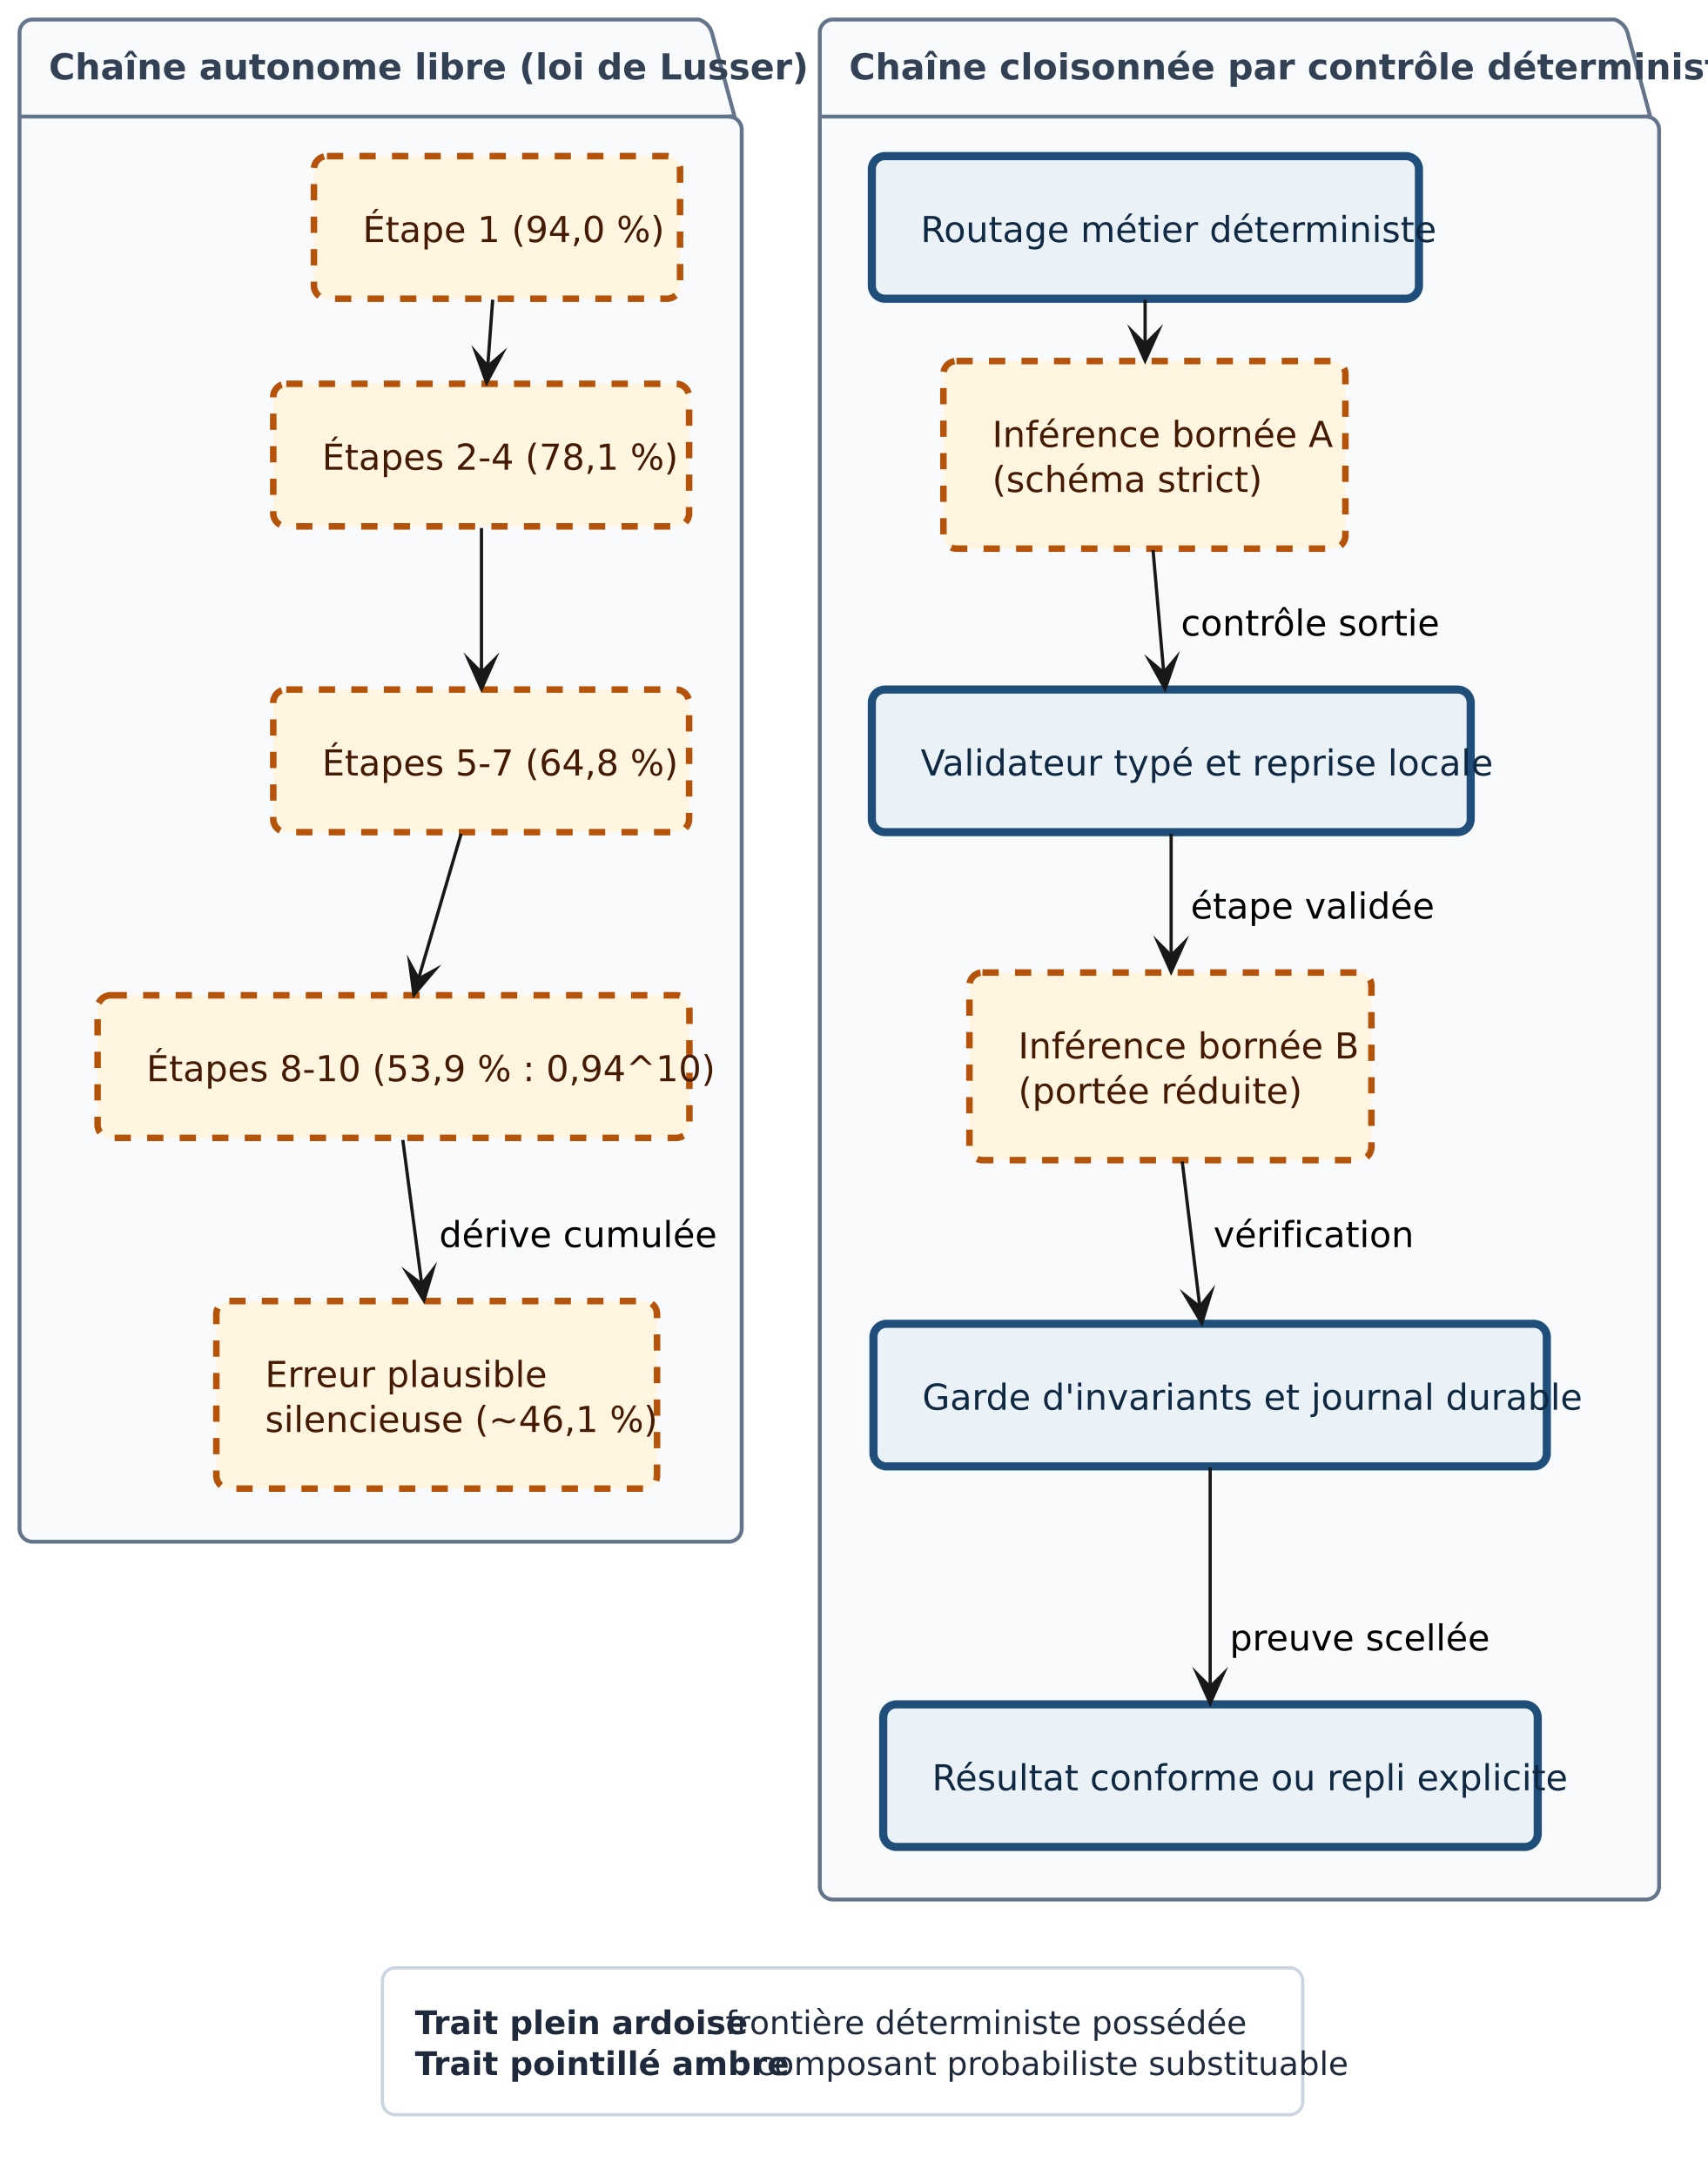
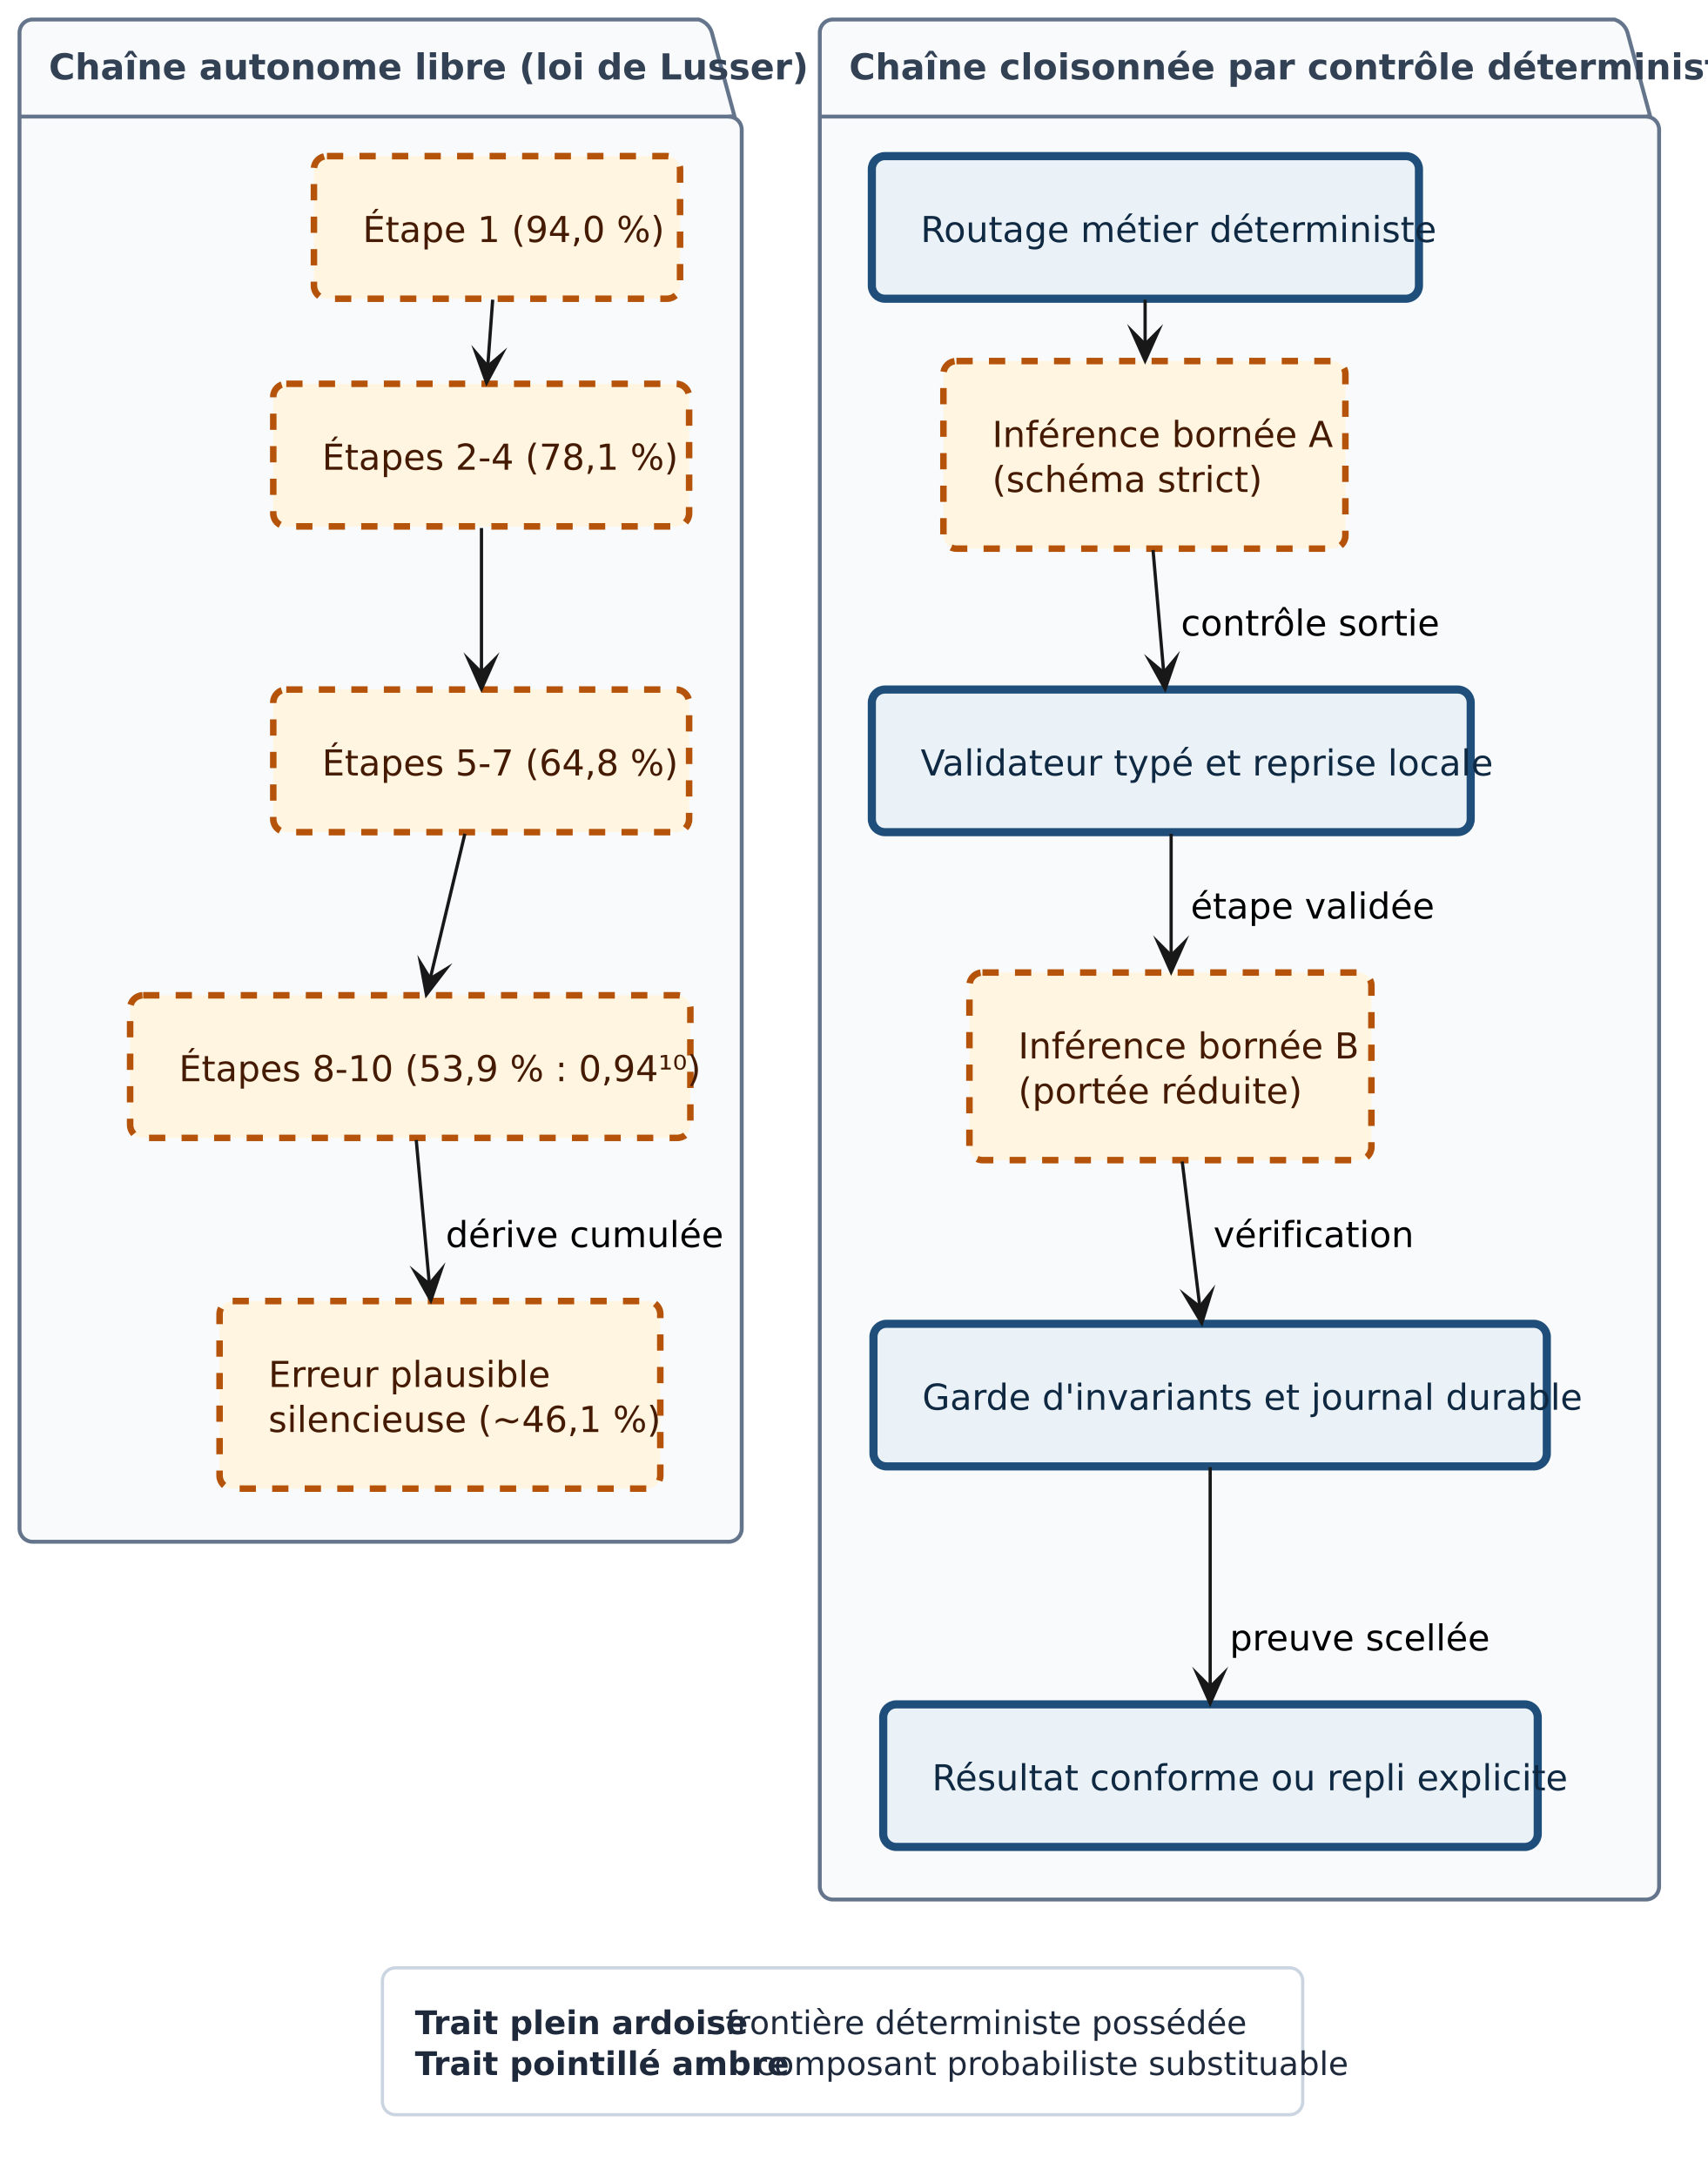
<svg xmlns="http://www.w3.org/2000/svg" version="1.1" data-diagram-type="DESCRIPTION" style="width:525px;height:669px;background:#FFFFFF;" width="525px" height="669px" viewBox="0 0 525 669" zoomAndPan="magnify" preserveAspectRatio="none" contentStyleType="text/css">
  <defs />
  <g font-family="sans-serif" lengthAdjust="spacing">
    <g class="cluster" data-qualified-name="Cha.ne autonome libre .loi de Lusser." id="ent0001" data-source-line="47">
      <path d="M10,6 L214.808,6 A6,6 0 0 1 218.808,10 L225.808,35.836 L224,35.836 A4,4 0 0 1 228,39.836 L228,470 A4,4 0 0 1 224,474 L10,474 A4,4 0 0 1 6,470 L6,10 A4,4 0 0 1 10,6" style="stroke:#64748B;stroke-width:1.2;" fill="#F8FAFC" />
      <line x1="6" y1="35.836" x2="225.808" y2="35.836" style="stroke:#64748B;stroke-width:1.2;" />
      <text x="15" y="24.419" fill="#334155" font-size="11" textLength="196.808" font-weight="700" font-family="'DejaVu Sans'">Chaîne autonome libre (loi de Lusser)</text>
    </g>
    <g class="cluster" data-qualified-name="Cha.ne cloisonn.e par contr.le d.terministe" id="ent0007" data-source-line="55">
      <path d="M256,6 L496.278,6 A6,6 0 0 1 500.278,10 L507.278,35.836 L506,35.836 A4,4 0 0 1 510,39.836 L510,580 A4,4 0 0 1 506,584 L256,584 A4,4 0 0 1 252,580 L252,10 A4,4 0 0 1 256,6" style="stroke:#64748B;stroke-width:1.2;" fill="#F8FAFC" />
      <line x1="252" y1="35.836" x2="507.278" y2="35.836" style="stroke:#64748B;stroke-width:1.2;" />
      <text x="261" y="24.419" fill="#334155" font-size="11" textLength="232.278" font-weight="700" font-family="'DejaVu Sans'">Chaîne cloisonnée par contrôle déterministe</text>
    </g>
    <g class="entity" data-qualified-name="Cha.ne autonome libre .loi de Lusser..U1" id="ent0002" data-source-line="48">
      <rect x="96.5" y="48" width="112.548" height="43.836" fill="#FFF5E0" style="stroke:#B45309;stroke-width:2;stroke-dasharray:5,5;" rx="4" ry="4" />
      <text x="111.5" y="74.419" fill="#451A03" font-size="11" textLength="82.548" font-family="'DejaVu Sans'">Étape 1 (94,0 %)</text>
    </g>
    <g class="entity" data-qualified-name="Cha.ne autonome libre .loi de Lusser..U2" id="ent0003" data-source-line="49">
      <rect x="84" y="118" width="127.829" height="43.836" fill="#FFF5E0" style="stroke:#B45309;stroke-width:2;stroke-dasharray:5,5;" rx="4" ry="4" />
      <text x="99" y="144.419" fill="#451A03" font-size="11" textLength="97.829" font-family="'DejaVu Sans'">Étapes 2-4 (78,1 %)</text>
    </g>
    <g class="entity" data-qualified-name="Cha.ne autonome libre .loi de Lusser..U3" id="ent0004" data-source-line="50">
      <rect x="84" y="212" width="127.829" height="43.836" fill="#FFF5E0" style="stroke:#B45309;stroke-width:2;stroke-dasharray:5,5;" rx="4" ry="4" />
      <text x="99" y="238.419" fill="#451A03" font-size="11" textLength="97.829" font-family="'DejaVu Sans'">Étapes 5-7 (64,8 %)</text>
    </g>
    <g class="entity" data-qualified-name="Cha.ne autonome libre .loi de Lusser..U4" id="ent0005" data-source-line="51">
-       <rect x="30" y="306" width="181.921" height="43.836" fill="#FFF5E0" style="stroke:#B45309;stroke-width:2;stroke-dasharray:5,5;" rx="4" ry="4" />
-       <text x="45" y="332.419" fill="#451A03" font-size="11" textLength="151.921" font-family="'DejaVu Sans'">Étapes 8-10 (53,9 % : 0,94^10)</text>
+       <rect x="40" y="306" width="172.216" height="43.836" fill="#FFF5E0" style="stroke:#B45309;stroke-width:2;stroke-dasharray:5,5;" rx="4" ry="4" />
+       <text x="55" y="332.419" fill="#451A03" font-size="11" textLength="142.216" font-family="'DejaVu Sans'">Étapes 8-10 (53,9 % : 0,94¹⁰)</text>
    </g>
    <g class="entity" data-qualified-name="Cha.ne autonome libre .loi de Lusser..U5" id="ent0006" data-source-line="52">
-       <rect x="66.5" y="400" width="135.472" height="57.672" fill="#FFF5E0" style="stroke:#B45309;stroke-width:2;stroke-dasharray:5,5;" rx="4" ry="4" />
-       <text x="81.5" y="426.419" fill="#451A03" font-size="11" textLength="77.038" font-family="'DejaVu Sans'">Erreur plausible</text>
-       <text x="81.5" y="440.255" fill="#451A03" font-size="11" textLength="105.472" font-family="'DejaVu Sans'">silencieuse (~46,1 %)</text>
+       <rect x="67.5" y="400" width="135.472" height="57.672" fill="#FFF5E0" style="stroke:#B45309;stroke-width:2;stroke-dasharray:5,5;" rx="4" ry="4" />
+       <text x="82.5" y="426.419" fill="#451A03" font-size="11" textLength="77.038" font-family="'DejaVu Sans'">Erreur plausible</text>
+       <text x="82.5" y="440.255" fill="#451A03" font-size="11" textLength="105.472" font-family="'DejaVu Sans'">silencieuse (~46,1 %)</text>
    </g>
    <g class="entity" data-qualified-name="Cha.ne cloisonn.e par contr.le d.terministe.D1" id="ent0008" data-source-line="56">
      <rect x="268" y="48" width="168.177" height="43.836" fill="#EBF2F7" style="stroke:#1E4E79;stroke-width:2.5;" rx="4" ry="4" />
      <text x="283" y="74.419" fill="#0F2942" font-size="11" textLength="138.177" font-family="'DejaVu Sans'">Routage métier déterministe</text>
    </g>
    <g class="entity" data-qualified-name="Cha.ne cloisonn.e par contr.le d.terministe.D2" id="ent0009" data-source-line="57">
      <rect x="290" y="111" width="123.564" height="57.672" fill="#FFF5E0" style="stroke:#B45309;stroke-width:2;stroke-dasharray:5,5;" rx="4" ry="4" />
      <text x="305" y="137.419" fill="#451A03" font-size="11" textLength="93.564" font-family="'DejaVu Sans'">Inférence bornée A</text>
      <text x="305" y="151.255" fill="#451A03" font-size="11" textLength="72.118" font-family="'DejaVu Sans'">(schéma strict)</text>
    </g>
    <g class="entity" data-qualified-name="Cha.ne cloisonn.e par contr.le d.terministe.D3" id="ent0010" data-source-line="58">
      <rect x="268" y="212" width="184.086" height="43.836" fill="#EBF2F7" style="stroke:#1E4E79;stroke-width:2.5;" rx="4" ry="4" />
      <text x="283" y="238.419" fill="#0F2942" font-size="11" textLength="154.086" font-family="'DejaVu Sans'">Validateur typé et reprise locale</text>
    </g>
    <g class="entity" data-qualified-name="Cha.ne cloisonn.e par contr.le d.terministe.D4" id="ent0011" data-source-line="59">
      <rect x="298" y="299" width="123.564" height="57.672" fill="#FFF5E0" style="stroke:#B45309;stroke-width:2;stroke-dasharray:5,5;" rx="4" ry="4" />
      <text x="313" y="325.419" fill="#451A03" font-size="11" textLength="93.564" font-family="'DejaVu Sans'">Inférence bornée B</text>
      <text x="313" y="339.255" fill="#451A03" font-size="11" textLength="75.206" font-family="'DejaVu Sans'">(portée réduite)</text>
    </g>
    <g class="entity" data-qualified-name="Cha.ne cloisonn.e par contr.le d.terministe.D5" id="ent0012" data-source-line="60">
      <rect x="268.5" y="407" width="206.983" height="43.836" fill="#EBF2F7" style="stroke:#1E4E79;stroke-width:2.5;" rx="4" ry="4" />
      <text x="283.5" y="433.419" fill="#0F2942" font-size="11" textLength="176.983" font-family="'DejaVu Sans'">Garde d'invariants et journal durable</text>
    </g>
    <g class="entity" data-qualified-name="Cha.ne cloisonn.e par contr.le d.terministe.D6" id="ent0013" data-source-line="61">
      <rect x="271.5" y="524" width="201.193" height="43.836" fill="#EBF2F7" style="stroke:#1E4E79;stroke-width:2.5;" rx="4" ry="4" />
      <text x="286.5" y="550.419" fill="#0F2942" font-size="11" textLength="171.193" font-family="'DejaVu Sans'">Résultat conforme ou repli explicite</text>
    </g>
    <g class="link" data-entity-1="ent0002" data-entity-2="ent0003" id="lnk14" data-source-line="64" data-link-type="dependency">
      <path d="M151.45,92.14 C150.85,100.25 150.538,104.524 149.938,112.654" style="stroke:#181818;stroke-width:1;" fill="none" id="U1-to-U2" />
      <polygon points="149.57,117.64,154.222,108.959,149.938,112.654,146.243,108.37,149.57,117.64" fill="#181818" style="stroke:#181818;stroke-width:1;stroke-linejoin:miter;stroke-miterlimit:10;" />
    </g>
    <g class="link" data-entity-1="ent0003" data-entity-2="ent0004" id="lnk15" data-source-line="65" data-link-type="dependency">
      <path d="M148,162.34 C148,177.2 148,191.94 148,206.78" style="stroke:#181818;stroke-width:1;" fill="none" id="U2-to-U3" />
      <polygon points="148,211.78,152,202.78,148,206.78,144,202.78,148,211.78" fill="#181818" style="stroke:#181818;stroke-width:1;stroke-linejoin:miter;stroke-miterlimit:10;" />
    </g>
    <g class="link" data-entity-1="ent0004" data-entity-2="ent0005" id="lnk16" data-source-line="66" data-link-type="dependency">
-       <path d="M141.74,256.34 C137.38,271.2 132.986,286.142 128.636,300.982" style="stroke:#181818;stroke-width:1;" fill="none" id="U3-to-U4" />
-       <polygon points="127.23,305.78,133.6,298.269,128.636,300.982,125.923,296.018,127.23,305.78" fill="#181818" style="stroke:#181818;stroke-width:1;stroke-linejoin:miter;stroke-miterlimit:10;" />
+       <path d="M142.9,256.34 C139.34,271.2 135.783,286.077 132.233,300.917" style="stroke:#181818;stroke-width:1;" fill="none" id="U3-to-U4" />
+       <polygon points="131.07,305.78,137.054,297.958,132.233,300.917,129.274,296.096,131.07,305.78" fill="#181818" style="stroke:#181818;stroke-width:1;stroke-linejoin:miter;stroke-miterlimit:10;" />
    </g>
    <g class="link" data-entity-1="ent0005" data-entity-2="ent0006" id="lnk17" data-source-line="67" data-link-type="dependency">
-       <path d="M123.82,350.48 C125.72,364.93 127.588,379.163 129.648,394.833" style="stroke:#181818;stroke-width:1;" fill="none" id="U4-to-U5" />
-       <polygon points="130.3,399.79,133.093,390.345,129.648,394.833,125.161,391.388,130.3,399.79" fill="#181818" style="stroke:#181818;stroke-width:1;stroke-linejoin:miter;stroke-miterlimit:10;" />
-       <text x="135" y="383.419" fill="#000" font-size="11" textLength="74.594" font-family="'DejaVu Sans'">dérive cumulée</text>
+       <path d="M127.95,350.48 C129.27,364.93 130.556,379.141 131.986,394.811" style="stroke:#181818;stroke-width:1;" fill="none" id="U4-to-U5" />
+       <polygon points="132.44,399.79,135.606,390.464,131.986,394.811,127.639,391.191,132.44,399.79" fill="#181818" style="stroke:#181818;stroke-width:1;stroke-linejoin:miter;stroke-miterlimit:10;" />
+       <text x="137" y="383.419" fill="#000" font-size="11" textLength="74.594" font-family="'DejaVu Sans'">dérive cumulée</text>
    </g>
    <g class="link" data-entity-1="ent0008" data-entity-2="ent0009" id="lnk18" data-source-line="69" data-link-type="dependency">
      <path d="M352,92.14 C352,98.07 352,99.61 352,105.87" style="stroke:#181818;stroke-width:1;" fill="none" id="D1-to-D2" />
      <polygon points="352,110.87,356,101.87,352,105.87,348,101.87,352,110.87" fill="#181818" style="stroke:#181818;stroke-width:1;stroke-linejoin:miter;stroke-miterlimit:10;" />
    </g>
    <g class="link" data-entity-1="ent0009" data-entity-2="ent0010" id="lnk19" data-source-line="70" data-link-type="dependency">
      <path d="M354.44,169.1 C355.64,182.84 356.614,194.119 357.724,206.809" style="stroke:#181818;stroke-width:1;" fill="none" id="D2-to-D3" />
      <polygon points="358.16,211.79,361.361,202.476,357.724,206.809,353.391,203.173,358.16,211.79" fill="#181818" style="stroke:#181818;stroke-width:1;stroke-linejoin:miter;stroke-miterlimit:10;" />
      <text x="363" y="195.419" fill="#000" font-size="11" textLength="69.088" font-family="'DejaVu Sans'">contrôle sortie</text>
    </g>
    <g class="link" data-entity-1="ent0010" data-entity-2="ent0011" id="lnk20" data-source-line="71" data-link-type="dependency">
      <path d="M360,256.34 C360,268.97 360,280.13 360,293.8" style="stroke:#181818;stroke-width:1;" fill="none" id="D3-to-D4" />
      <polygon points="360,298.8,364,289.8,360,293.8,356,289.8,360,298.8" fill="#181818" style="stroke:#181818;stroke-width:1;stroke-linejoin:miter;stroke-miterlimit:10;" />
      <text x="366" y="282.419" fill="#000" font-size="11" textLength="65.441" font-family="'DejaVu Sans'">étape validée</text>
    </g>
    <g class="link" data-entity-1="ent0011" data-entity-2="ent0012" id="lnk21" data-source-line="72" data-link-type="dependency">
      <path d="M363.41,357.1 C365.32,372.88 367.071,387.286 368.821,401.786" style="stroke:#181818;stroke-width:1;" fill="none" id="D4-to-D5" />
      <polygon points="369.42,406.75,372.313,397.336,368.821,401.786,364.37,398.294,369.42,406.75" fill="#181818" style="stroke:#181818;stroke-width:1;stroke-linejoin:miter;stroke-miterlimit:10;" />
      <text x="373" y="383.419" fill="#000" font-size="11" textLength="52.578" font-family="'DejaVu Sans'">vérification</text>
    </g>
    <g class="link" data-entity-1="ent0012" data-entity-2="ent0013" id="lnk22" data-source-line="73" data-link-type="dependency">
      <path d="M372,451.09 C372,471.71 372,497.94 372,518.65" style="stroke:#181818;stroke-width:1;" fill="none" id="D5-to-D6" />
      <polygon points="372,523.65,376,514.65,372,518.65,368,514.65,372,523.65" fill="#181818" style="stroke:#181818;stroke-width:1;stroke-linejoin:miter;stroke-miterlimit:10;" />
      <text x="378" y="507.419" fill="#000" font-size="11" textLength="70.931" font-family="'DejaVu Sans'">preuve scellée</text>
    </g>
    <g class="legend" data-source-line="81">
      <rect x="117.555" y="605" width="282.891" height="45.156" fill="none" style="stroke:#CBD5E1;stroke-width:1;" rx="4" ry="4" />
      <text x="127.555" y="625.381" fill="#1E293B" font-size="10" textLength="86.133" font-weight="700" font-family="'DejaVu Sans'">Trait plein ardoise</text>
      <text x="216.466" y="625.381" fill="#1E293B" font-size="10" textLength="145.635" font-family="'DejaVu Sans'">: frontière déterministe possédée</text>
      <text x="127.555" y="637.959" fill="#1E293B" font-size="10" textLength="95.571" font-weight="700" font-family="'DejaVu Sans'">Trait pointillé ambre</text>
      <text x="225.904" y="637.959" fill="#1E293B" font-size="10" textLength="164.541" font-family="'DejaVu Sans'">: composant probabiliste substituable</text>
    </g>
  </g>
</svg>
